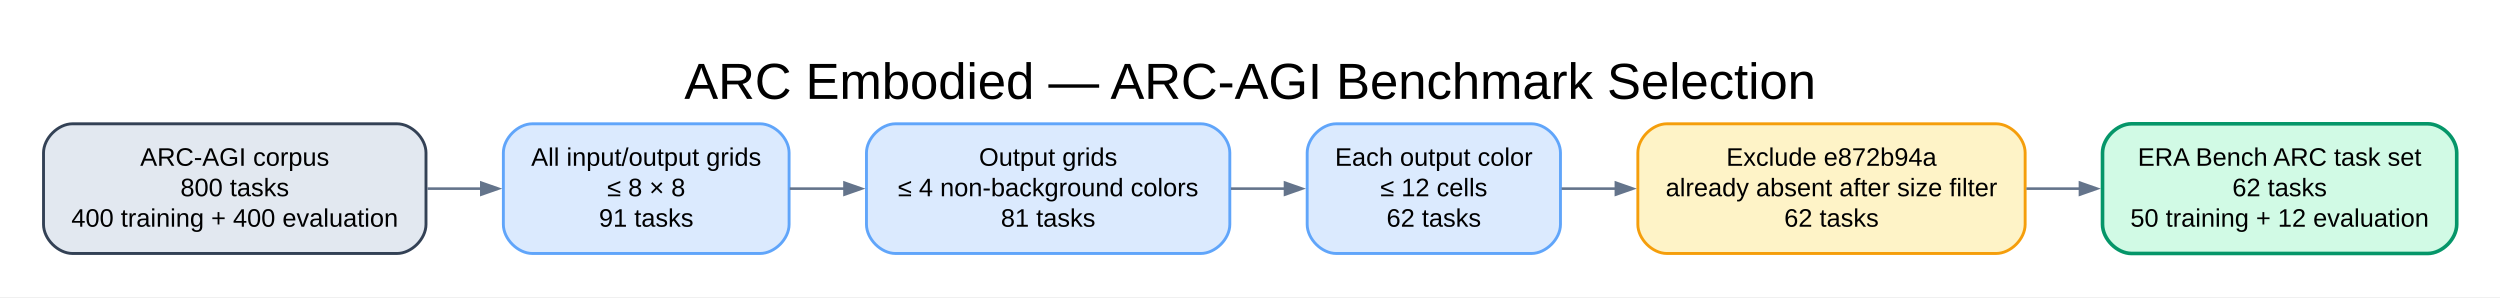
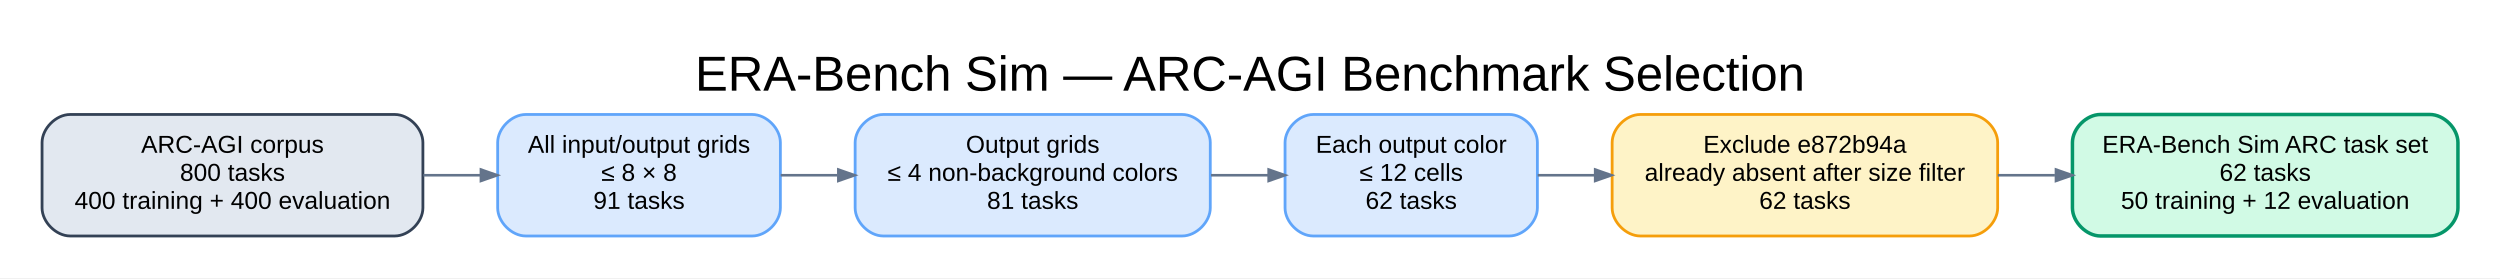
- <svg xmlns="http://www.w3.org/2000/svg" width="1034pt" height="123pt" viewBox="0.00 0.00 1034.00 123.00">
-   <g id="graph0" class="graph" transform="scale(1 1) rotate(0) translate(18 104.84)">
-     <polygon fill="white" stroke="none" points="-18,18 -18,-104.84 1016.1,-104.84 1016.1,18 -18,18" />
-     <text xml:space="preserve" text-anchor="middle" x="499.05" y="-63.94" font-family="Arial" font-size="21.00">ARC Embodied — ARC-AGI Benchmark Selection</text>
+ <svg xmlns="http://www.w3.org/2000/svg" width="1070pt" height="119pt" viewBox="0.00 0.00 1070.00 119.00">
+   <g id="graph0" class="graph" transform="scale(1 1) rotate(0) translate(18 101)">
+     <polygon fill="white" stroke="transparent" points="-18,18 -18,-101 1052,-101 1052,18 -18,18" />
+     <text text-anchor="middle" x="517" y="-62.2" font-family="Arial" font-size="21.00">ERA-Bench Sim — ARC-AGI Benchmark Selection</text>
    <g id="node1" class="node">
-       <path fill="#e2e8f0" stroke="#334155" stroke-width="1.2" d="M146.19,-53.64C146.19,-53.64 12,-53.64 12,-53.64 6,-53.64 0,-47.64 0,-41.64 0,-41.64 0,-12 0,-12 0,-6 6,0 12,0 12,0 146.19,0 146.19,0 152.19,0 158.19,-6 158.19,-12 158.19,-12 158.19,-41.64 158.19,-41.64 158.19,-47.64 152.19,-53.64 146.19,-53.64" />
-       <text xml:space="preserve" text-anchor="middle" x="79.09" y="-36.27" font-family="Arial" font-size="10.50">ARC-AGI corpus</text>
-       <text xml:space="preserve" text-anchor="middle" x="79.09" y="-23.67" font-family="Arial" font-size="10.50">800 tasks</text>
-       <text xml:space="preserve" text-anchor="middle" x="79.09" y="-11.07" font-family="Arial" font-size="10.50">400 training + 400 evaluation</text>
+       <path fill="#e2e8f0" stroke="#334155" stroke-width="1.2" d="M151,-52C151,-52 12,-52 12,-52 6,-52 0,-46 0,-40 0,-40 0,-12 0,-12 0,-6 6,0 12,0 12,0 151,0 151,0 157,0 163,-6 163,-12 163,-12 163,-40 163,-40 163,-46 157,-52 151,-52" />
+       <text text-anchor="middle" x="81.5" y="-35.6" font-family="Arial" font-size="10.50">ARC-AGI corpus</text>
+       <text text-anchor="middle" x="81.5" y="-23.6" font-family="Arial" font-size="10.50">800 tasks</text>
+       <text text-anchor="middle" x="81.5" y="-11.6" font-family="Arial" font-size="10.50">400 training + 400 evaluation</text>
    </g>
    <g id="node2" class="node">
-       <path fill="#dbeafe" stroke="#60a5fa" stroke-width="1.2" d="M296.37,-53.64C296.37,-53.64 202.19,-53.64 202.19,-53.64 196.19,-53.64 190.19,-47.64 190.19,-41.64 190.19,-41.64 190.19,-12 190.19,-12 190.19,-6 196.19,0 202.19,0 202.19,0 296.37,0 296.37,0 302.37,0 308.37,-6 308.37,-12 308.37,-12 308.37,-41.64 308.37,-41.64 308.37,-47.64 302.37,-53.64 296.37,-53.64" />
-       <text xml:space="preserve" text-anchor="middle" x="249.28" y="-36.27" font-family="Arial" font-size="10.50">All input/output grids</text>
-       <text xml:space="preserve" text-anchor="middle" x="249.28" y="-23.67" font-family="Arial" font-size="10.50">≤ 8 × 8</text>
-       <text xml:space="preserve" text-anchor="middle" x="249.28" y="-11.07" font-family="Arial" font-size="10.50">91 tasks</text>
+       <path fill="#dbeafe" stroke="#60a5fa" stroke-width="1.2" d="M304,-52C304,-52 207,-52 207,-52 201,-52 195,-46 195,-40 195,-40 195,-12 195,-12 195,-6 201,0 207,0 207,0 304,0 304,0 310,0 316,-6 316,-12 316,-12 316,-40 316,-40 316,-46 310,-52 304,-52" />
+       <text text-anchor="middle" x="255.5" y="-35.6" font-family="Arial" font-size="10.50">All input/output grids</text>
+       <text text-anchor="middle" x="255.5" y="-23.6" font-family="Arial" font-size="10.50">≤ 8 × 8</text>
+       <text text-anchor="middle" x="255.5" y="-11.6" font-family="Arial" font-size="10.50">91 tasks</text>
    </g>
    <g id="edge1" class="edge">
-       <path fill="none" stroke="#64748b" stroke-width="1.1" d="M158.77,-26.82C166.26,-26.82 173.82,-26.82 181.19,-26.82" />
-       <polygon fill="#64748b" stroke="#64748b" stroke-width="1.1" points="181.08,-29.27 188.08,-26.82 181.08,-24.37 181.08,-29.27" />
+       <path fill="none" stroke="#64748b" stroke-width="1.1" d="M163.21,-26C171.36,-26 179.58,-26 187.57,-26" />
+       <polygon fill="#64748b" stroke="#64748b" stroke-width="1.1" points="187.83,-28.45 194.83,-26 187.83,-23.55 187.83,-28.45" />
    </g>
    <g id="node3" class="node">
-       <path fill="#dbeafe" stroke="#60a5fa" stroke-width="1.2" d="M478.65,-53.64C478.65,-53.64 352.37,-53.64 352.37,-53.64 346.37,-53.64 340.37,-47.64 340.37,-41.64 340.37,-41.64 340.37,-12 340.37,-12 340.37,-6 346.37,0 352.37,0 352.37,0 478.65,0 478.65,0 484.65,0 490.65,-6 490.65,-12 490.65,-12 490.65,-41.64 490.65,-41.64 490.65,-47.64 484.65,-53.64 478.65,-53.64" />
-       <text xml:space="preserve" text-anchor="middle" x="415.51" y="-36.27" font-family="Arial" font-size="10.50">Output grids</text>
-       <text xml:space="preserve" text-anchor="middle" x="415.51" y="-23.67" font-family="Arial" font-size="10.50">≤ 4 non-background colors</text>
-       <text xml:space="preserve" text-anchor="middle" x="415.51" y="-11.07" font-family="Arial" font-size="10.50">81 tasks</text>
+       <path fill="#dbeafe" stroke="#60a5fa" stroke-width="1.2" d="M488,-52C488,-52 360,-52 360,-52 354,-52 348,-46 348,-40 348,-40 348,-12 348,-12 348,-6 354,0 360,0 360,0 488,0 488,0 494,0 500,-6 500,-12 500,-12 500,-40 500,-40 500,-46 494,-52 488,-52" />
+       <text text-anchor="middle" x="424" y="-35.6" font-family="Arial" font-size="10.50">Output grids</text>
+       <text text-anchor="middle" x="424" y="-23.6" font-family="Arial" font-size="10.50">≤ 4 non-background colors</text>
+       <text text-anchor="middle" x="424" y="-11.6" font-family="Arial" font-size="10.50">81 tasks</text>
    </g>
    <g id="edge2" class="edge">
-       <path fill="none" stroke="#64748b" stroke-width="1.1" d="M308.64,-26.82C316.09,-26.82 323.82,-26.82 331.56,-26.82" />
-       <polygon fill="#64748b" stroke="#64748b" stroke-width="1.1" points="331.29,-29.27 338.29,-26.82 331.29,-24.37 331.29,-29.27" />
+       <path fill="none" stroke="#64748b" stroke-width="1.1" d="M316.14,-26C324,-26 332.16,-26 340.32,-26" />
+       <polygon fill="#64748b" stroke="#64748b" stroke-width="1.1" points="340.8,-28.45 347.8,-26 340.8,-23.55 340.8,-28.45" />
    </g>
    <g id="node4" class="node">
-       <path fill="#dbeafe" stroke="#60a5fa" stroke-width="1.2" d="M615.41,-53.64C615.41,-53.64 534.65,-53.64 534.65,-53.64 528.65,-53.64 522.65,-47.64 522.65,-41.64 522.65,-41.64 522.65,-12 522.65,-12 522.65,-6 528.65,0 534.65,0 534.65,0 615.41,0 615.41,0 621.41,0 627.41,-6 627.41,-12 627.41,-12 627.41,-41.64 627.41,-41.64 627.41,-47.64 621.41,-53.64 615.41,-53.64" />
-       <text xml:space="preserve" text-anchor="middle" x="575.03" y="-36.27" font-family="Arial" font-size="10.50">Each output color</text>
-       <text xml:space="preserve" text-anchor="middle" x="575.03" y="-23.67" font-family="Arial" font-size="10.50">≤ 12 cells</text>
-       <text xml:space="preserve" text-anchor="middle" x="575.03" y="-11.07" font-family="Arial" font-size="10.50">62 tasks</text>
+       <path fill="#dbeafe" stroke="#60a5fa" stroke-width="1.2" d="M628,-52C628,-52 544,-52 544,-52 538,-52 532,-46 532,-40 532,-40 532,-12 532,-12 532,-6 538,0 544,0 544,0 628,0 628,0 634,0 640,-6 640,-12 640,-12 640,-40 640,-40 640,-46 634,-52 628,-52" />
+       <text text-anchor="middle" x="586" y="-35.6" font-family="Arial" font-size="10.50">Each output color</text>
+       <text text-anchor="middle" x="586" y="-23.6" font-family="Arial" font-size="10.50">≤ 12 cells</text>
+       <text text-anchor="middle" x="586" y="-11.6" font-family="Arial" font-size="10.50">62 tasks</text>
    </g>
    <g id="edge3" class="edge">
-       <path fill="none" stroke="#64748b" stroke-width="1.1" d="M491.12,-26.82C498.66,-26.82 506.26,-26.82 513.62,-26.82" />
-       <polygon fill="#64748b" stroke="#64748b" stroke-width="1.1" points="513.49,-29.27 520.49,-26.82 513.49,-24.37 513.49,-29.27" />
+       <path fill="none" stroke="#64748b" stroke-width="1.1" d="M500.31,-26C508.51,-26 516.76,-26 524.74,-26" />
+       <polygon fill="#64748b" stroke="#64748b" stroke-width="1.1" points="524.98,-28.45 531.98,-26 524.98,-23.55 524.98,-28.45" />
    </g>
    <g id="node5" class="node">
-       <path fill="#fef3c7" stroke="#f59e0b" stroke-width="1.2" d="M807.6,-53.64C807.6,-53.64 671.41,-53.64 671.41,-53.64 665.41,-53.64 659.41,-47.64 659.41,-41.64 659.41,-41.64 659.41,-12 659.41,-12 659.41,-6 665.41,0 671.41,0 671.41,0 807.6,0 807.6,0 813.6,0 819.6,-6 819.6,-12 819.6,-12 819.6,-41.64 819.6,-41.64 819.6,-47.64 813.6,-53.64 807.6,-53.64" />
-       <text xml:space="preserve" text-anchor="middle" x="739.5" y="-36.27" font-family="Arial" font-size="10.50">Exclude e872b94a</text>
-       <text xml:space="preserve" text-anchor="middle" x="739.5" y="-23.67" font-family="Arial" font-size="10.50">already absent after size filter</text>
-       <text xml:space="preserve" text-anchor="middle" x="739.5" y="-11.07" font-family="Arial" font-size="10.50">62 tasks</text>
+       <path fill="#fef3c7" stroke="#f59e0b" stroke-width="1.2" d="M825,-52C825,-52 684,-52 684,-52 678,-52 672,-46 672,-40 672,-40 672,-12 672,-12 672,-6 678,0 684,0 684,0 825,0 825,0 831,0 837,-6 837,-12 837,-12 837,-40 837,-40 837,-46 831,-52 825,-52" />
+       <text text-anchor="middle" x="754.5" y="-35.6" font-family="Arial" font-size="10.50">Exclude e872b94a</text>
+       <text text-anchor="middle" x="754.5" y="-23.6" font-family="Arial" font-size="10.50">already absent after size filter</text>
+       <text text-anchor="middle" x="754.5" y="-11.6" font-family="Arial" font-size="10.50">62 tasks</text>
    </g>
    <g id="edge4" class="edge">
-       <path fill="none" stroke="#64748b" stroke-width="1.1" d="M627.88,-26.82C635.18,-26.82 642.84,-26.82 650.59,-26.82" />
-       <polygon fill="#64748b" stroke="#64748b" stroke-width="1.1" points="650.34,-29.27 657.34,-26.82 650.34,-24.37 650.34,-29.27" />
+       <path fill="none" stroke="#64748b" stroke-width="1.1" d="M640.14,-26C648.02,-26 656.32,-26 664.69,-26" />
+       <polygon fill="#64748b" stroke="#64748b" stroke-width="1.1" points="664.73,-28.45 671.73,-26 664.73,-23.55 664.73,-28.45" />
    </g>
    <g id="node6" class="node">
-       <path fill="#d1fae5" stroke="#059669" stroke-width="1.5" d="M986.1,-53.64C986.1,-53.64 863.6,-53.64 863.6,-53.64 857.6,-53.64 851.6,-47.64 851.6,-41.64 851.6,-41.64 851.6,-12 851.6,-12 851.6,-6 857.6,0 863.6,0 863.6,0 986.1,0 986.1,0 992.1,0 998.1,-6 998.1,-12 998.1,-12 998.1,-41.64 998.1,-41.64 998.1,-47.64 992.1,-53.64 986.1,-53.64" />
-       <text xml:space="preserve" text-anchor="middle" x="924.85" y="-36.27" font-family="Arial" font-size="10.50">ERA Bench ARC task set</text>
-       <text xml:space="preserve" text-anchor="middle" x="924.85" y="-23.67" font-family="Arial" font-size="10.50">62 tasks</text>
-       <text xml:space="preserve" text-anchor="middle" x="924.85" y="-11.07" font-family="Arial" font-size="10.50">50 training + 12 evaluation</text>
+       <path fill="#d1fae5" stroke="#059669" stroke-width="1.5" d="M1022,-52C1022,-52 881,-52 881,-52 875,-52 869,-46 869,-40 869,-40 869,-12 869,-12 869,-6 875,0 881,0 881,0 1022,0 1022,0 1028,0 1034,-6 1034,-12 1034,-12 1034,-40 1034,-40 1034,-46 1028,-52 1022,-52" />
+       <text text-anchor="middle" x="951.5" y="-35.6" font-family="Arial" font-size="10.50">ERA-Bench Sim ARC task set</text>
+       <text text-anchor="middle" x="951.5" y="-23.6" font-family="Arial" font-size="10.50">62 tasks</text>
+       <text text-anchor="middle" x="951.5" y="-11.6" font-family="Arial" font-size="10.50">50 training + 12 evaluation</text>
    </g>
    <g id="edge5" class="edge">
-       <path fill="none" stroke="#64748b" stroke-width="1.1" d="M820.12,-26.82C827.48,-26.82 834.95,-26.82 842.33,-26.82" />
-       <polygon fill="#64748b" stroke="#64748b" stroke-width="1.1" points="842.28,-29.27 849.28,-26.82 842.28,-24.37 842.28,-29.27" />
+       <path fill="none" stroke="#64748b" stroke-width="1.1" d="M837.07,-26C845.14,-26 853.36,-26 861.5,-26" />
+       <polygon fill="#64748b" stroke="#64748b" stroke-width="1.1" points="861.95,-28.45 868.95,-26 861.95,-23.55 861.95,-28.45" />
    </g>
  </g>
</svg>
